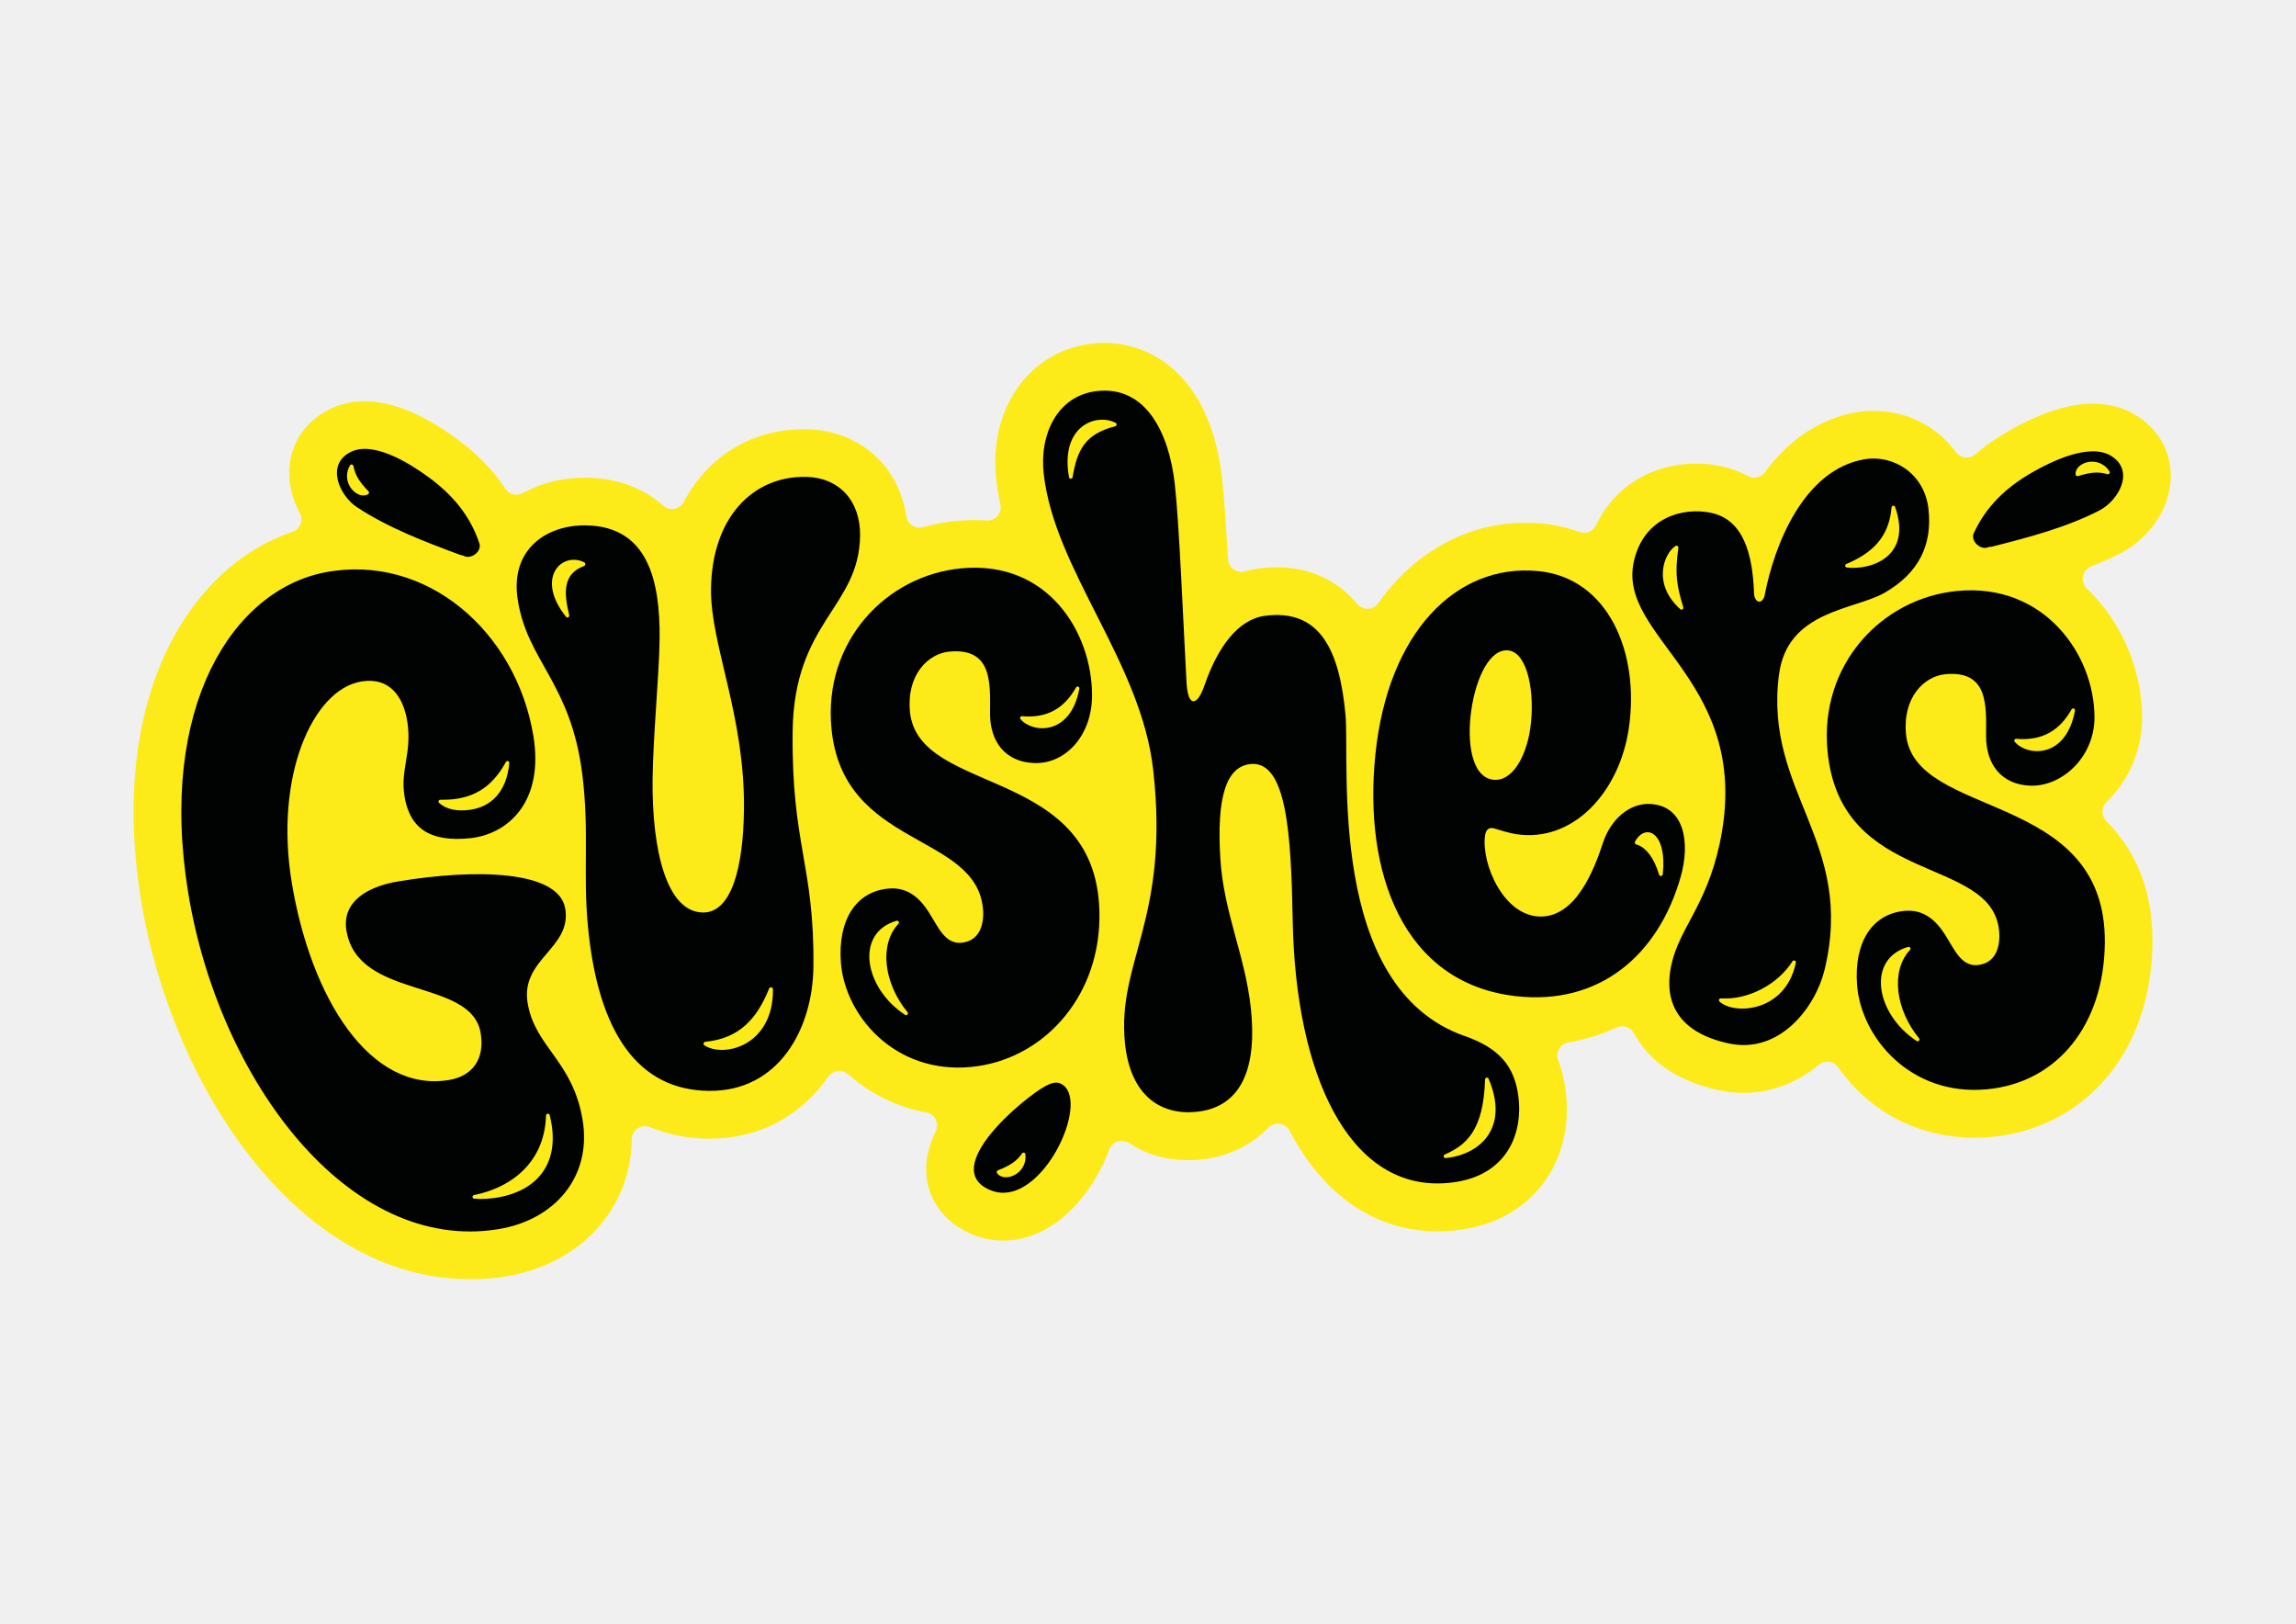
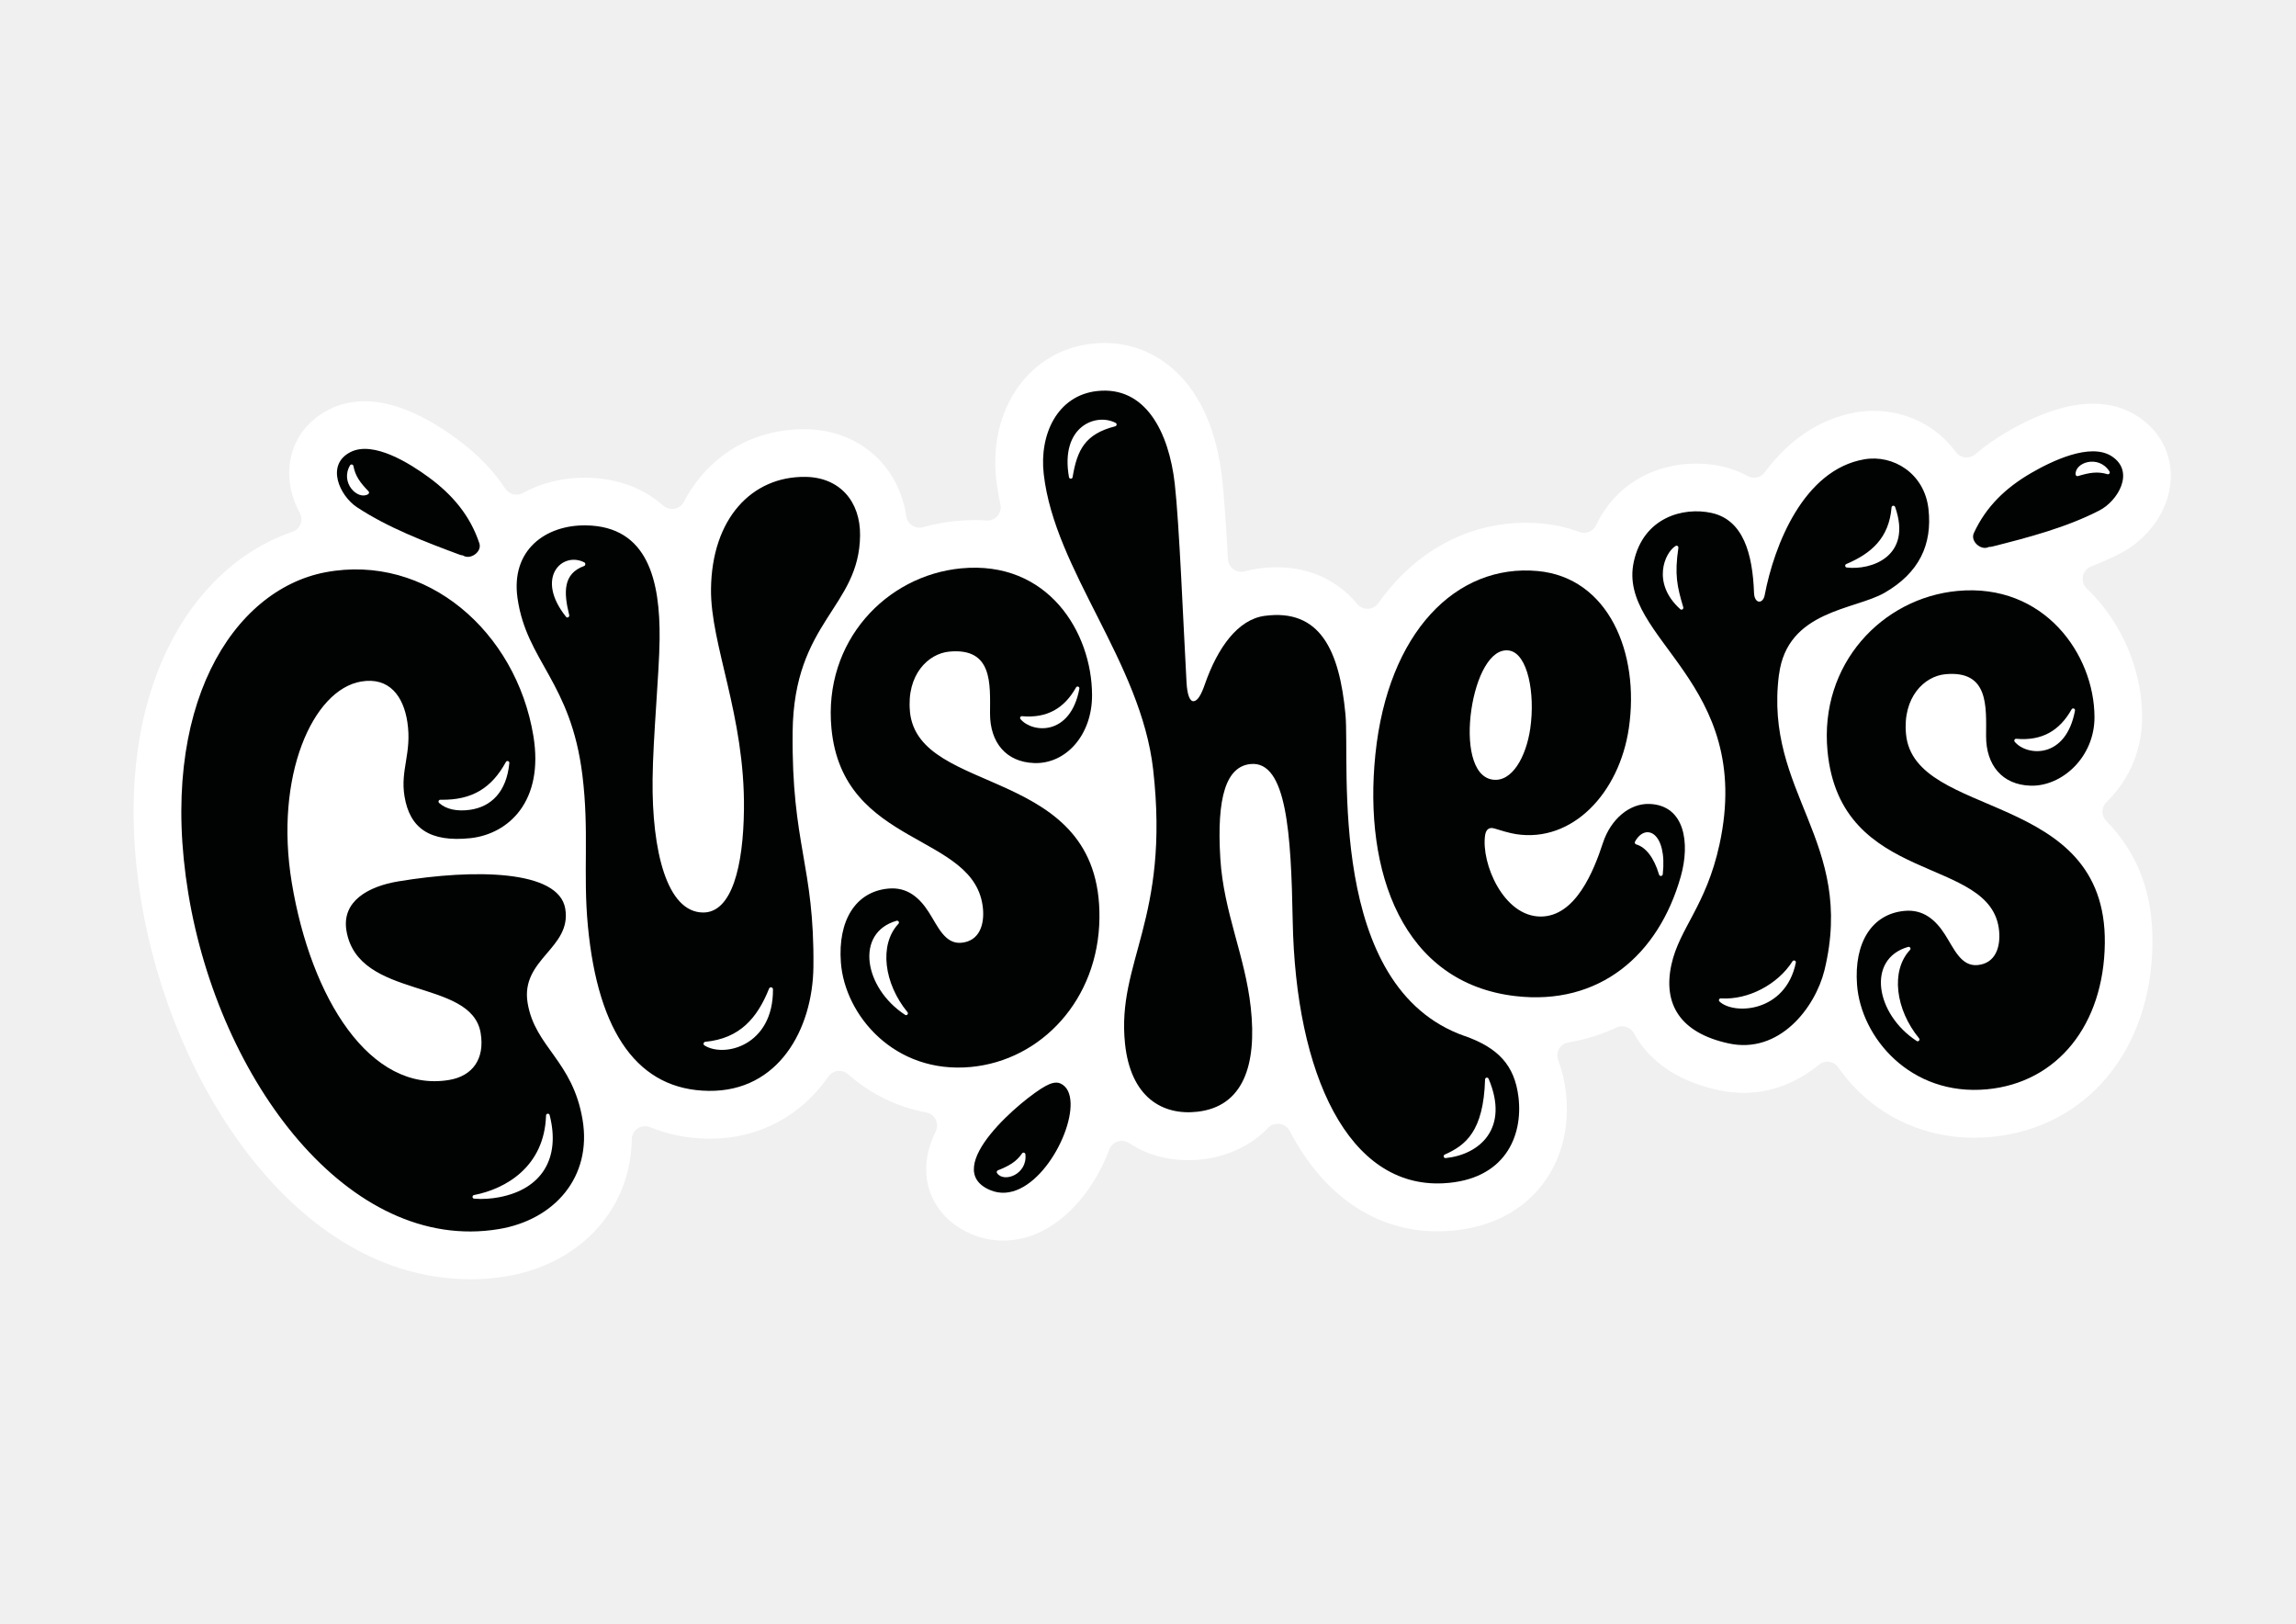
<svg xmlns="http://www.w3.org/2000/svg" version="1.0" id="katman_1" x="0px" y="0px" viewBox="0 0 841.89 595.28" style="enable-background:new 0 0 841.89 595.28;" xml:space="preserve">
  <style type="text/css">
- 	.st0{fill:#FDEB19;}
+ 	.st0{fill:#fff;}
	.st1{fill:#010202;}
</style>
  <path class="st0" d="M172.32,468.97c-63.51,0-109.51-71.43-120.55-138.63c-5.82-35.48-2.46-67.5,9.75-92.6  c10.24-21.06,26.47-36.25,45.72-42.77c1.34-0.46,2.41-1.48,2.92-2.79c0.54-1.36,0.44-2.89-0.26-4.18  c-2.8-5.16-4.11-10.73-3.81-16.11c0.53-9.39,5.8-17.3,14.46-21.71c4-2.04,8.45-3.07,13.22-3.07c9.91,0,21.25,4.63,33.71,13.77  c7.47,5.48,13.28,11.43,17.76,18.2c0.95,1.43,2.51,2.28,4.18,2.28c0.8,0,1.6-0.2,2.3-0.59c6.64-3.69,14.46-5.64,22.6-5.64h0.58  c11.12,0.13,20.9,3.66,28.26,10.22c0.9,0.8,2.06,1.24,3.27,1.25c1.79,0,3.44-0.98,4.28-2.57c8.98-16.95,25.05-26.67,44.11-26.67  h0.61c19.24,0.22,34.08,13.05,36.9,31.95c0.35,2.37,2.42,4.15,4.8,4.15c0.44,0,0.87-0.06,1.29-0.18c4.06-1.14,8.23-1.91,12.39-2.3  c2.19-0.2,4.37-0.31,6.5-0.31c1.44,0,2.93,0.05,4.39,0.16c0.05,0,0.31,0.01,0.36,0.01c1.48,0,2.87-0.67,3.81-1.83  c0.93-1.14,1.28-2.65,0.96-4.09c-0.68-3.12-1.2-6.2-1.53-9.15c-2.92-25.78,12.09-47.16,34.93-49.75c1.61-0.2,3.21-0.29,4.79-0.29  c18.11,0,38.95,13.04,43.1,49.65c0.66,5.88,1.36,15.57,2.14,29.64c0.14,2.59,2.29,4.62,4.9,4.62c0.46,0,0.92-0.06,1.37-0.19  c1.55-0.44,3.16-0.78,4.77-0.99c2.35-0.32,4.66-0.48,6.88-0.48c11.94,0,22.13,4.64,29.47,13.43c0.94,1.13,2.33,1.78,3.79,1.78  c1.57,0,3.04-0.76,3.94-2.04c1.37-1.95,2.81-3.82,4.29-5.56c13.04-15.44,30.7-23.94,49.72-23.94c2,0,4.02,0.1,6.03,0.28  c4.73,0.44,9.3,1.47,13.59,3.07c0.58,0.22,1.18,0.33,1.8,0.33c1.92,0,3.61-1.05,4.41-2.74c6.7-14.17,20.45-22.63,36.77-22.63  c3.13,0,6.25,0.33,9.25,0.99c3.46,0.76,6.69,1.95,9.59,3.57c0.71,0.39,1.51,0.61,2.33,0.61c1.57-0.01,3.05-0.76,3.98-2.03  c8.97-12.12,20.53-19.71,33.46-21.94c2.08-0.36,4.22-0.54,6.34-0.54c12.14,0,23.17,5.52,30.24,15.13c0.92,1.24,2.38,1.98,3.92,1.98  c1.16,0,2.27-0.42,3.15-1.16c3.51-3,7.49-5.8,11.84-8.32c11.75-6.8,22.29-10.26,31.31-10.26c6.2,0,11.75,1.57,16.5,4.68  c8.13,5.32,12.52,13.75,12.05,23.14c-0.63,12.42-9.55,22.45-18.11,26.87c-3.47,1.8-7.1,3.43-11.1,5.01  c-1.55,0.61-2.66,1.95-2.98,3.58c-0.33,1.66,0.22,3.37,1.45,4.53c1.42,1.35,2.79,2.79,4.06,4.26c10.26,11.8,16.16,27.41,16.2,42.83  c0.03,11.62-4.45,22.53-12.61,30.71l-0.44,0.43c-0.95,0.92-1.49,2.18-1.5,3.49c-0.01,1.29,0.48,2.51,1.38,3.43  c11.63,11.86,17.18,26.61,16.96,45.1c-0.46,39.04-24.18,67.47-59.03,70.76c-2.11,0.2-4.22,0.3-6.27,0.3  c-20.28,0-38.48-9.41-49.94-25.82c-0.91-1.29-2.39-2.06-3.96-2.06c-1.14,0-2.24,0.4-3.11,1.12c-8.17,6.74-17.72,10.31-27.61,10.31  c-3.06,0-6.16-0.34-9.21-1c-13.18-2.87-22.96-8.83-29.07-17.69c-0.7-1.02-1.35-2.07-1.93-3.15c-0.86-1.58-2.52-2.56-4.32-2.56  c-0.73,0-1.44,0.16-2.11,0.47c-5.56,2.59-11.48,4.42-17.62,5.44c-1.43,0.24-2.67,1.1-3.4,2.36c-0.73,1.28-0.85,2.82-0.32,4.19  c1.35,3.51,2.28,7.38,2.78,11.49c1.63,13.48-1.83,26.08-9.74,35.49c-5.56,6.61-16.02,14.7-34.24,15.65  c-1.03,0.05-2.06,0.08-3.07,0.08c-22.54,0-41.78-13.06-54.17-36.78c-0.87-1.66-2.53-2.68-4.37-2.68c-1.36,0-2.63,0.54-3.58,1.54  c-8.52,8.91-19.59,11.03-23.94,11.52c-1.75,0.2-3.52,0.3-5.26,0.3c-8.13,0-15.44-2.1-21.72-6.24c-0.81-0.54-1.76-0.82-2.73-0.82  c-2.06,0-3.85,1.24-4.56,3.16c-2.99,8.04-7.68,15.62-13.23,21.34c-7.63,7.89-16.52,12.05-25.69,12.05c-3.98,0-7.89-0.8-11.6-2.36  c-9.94-4.2-16.15-12.65-16.6-22.59c-0.22-4.96,0.91-9.87,3.45-15.04c0.69-1.38,0.69-3.01,0-4.39c-0.67-1.36-1.95-2.32-3.44-2.59  c-10.68-1.99-20.59-6.84-28.68-14.02c-0.89-0.79-2.04-1.23-3.23-1.23c-1.59,0-3.08,0.77-3.98,2.07  c-10.27,14.7-25.67,22.79-43.35,22.79h-0.67c-7.58-0.09-14.75-1.5-21.3-4.2c-0.61-0.25-1.25-0.38-1.89-0.38  c-2.7,0-4.86,2.12-4.9,4.84c-0.16,11.25-3.85,21.73-10.68,30.32c-8.28,10.42-20.8,17.47-35.24,19.87c-4.44,0.74-8.95,1.1-13.4,1.1  L172.32,468.97z" />
  <path class="st1" d="M729.29,200.51c0.37,0.01,0.76-0.01,1.18-0.12c13.11-3.3,27.27-7.01,39.35-13.26  c6.8-3.51,13.12-14.22,4.53-19.84c-7.94-5.19-22.29,1.91-29.48,6.07c-9.36,5.42-16.62,12.3-21.11,22.09  C722.37,198.48,726.47,202.02,729.29,200.51L729.29,200.51z M761.08,173.96c-0.37-4.41,8.42-7.39,12.41-1.13  c0.34,0.53-0.15,1.2-0.75,1.01c-3.57-1.07-6.59-0.59-10.79,0.7C761.55,174.67,761.12,174.39,761.08,173.96L761.08,173.96z   M193.47,367.73c-2.68-16.19,16.21-20,13.8-34.58c-2.36-14.25-33.25-14.66-61.23-10.02c-10.96,1.82-20.8,7.24-19.01,18.05  c4.24,25.61,45.85,17.21,49.22,37.56c1.57,9.47-2.96,15.77-11.61,17.2c-28.95,4.79-50.62-29.92-57.65-72.32  c-6.46-39.01,7.65-70.82,25.49-73.77c10.24-1.7,15.46,5.35,16.9,14.93c1.7,11.34-2.68,17.42-1.05,27.21  c1.91,11.55,9.15,16.88,24.21,15.29c14.01-1.57,27-13.56,23.03-37.54c-6.32-38.16-39.18-66.97-76.32-59.92  c-33.78,6.5-61.47,49.09-50.21,117.68c11.26,68.56,58.85,132.21,113.82,123.11c20.61-3.41,34.21-19.24,30.77-40  C210.03,388.82,196.17,383.96,193.47,367.73L193.47,367.73z M161.48,293.2c11.73,0.25,18.87-4.43,24.02-13.84  c0.35-0.65,1.33-0.35,1.26,0.39c-1.02,10.71-6.78,16.03-14.37,17.13c-4.75,0.69-8.83-0.17-11.39-2.52  C160.56,293.94,160.87,293.18,161.48,293.2L161.48,293.2z M183.06,438.92c-2.7,0.52-6.14,0.8-9.19,0.53  c-0.78-0.07-0.82-1.18-0.05-1.33c11.69-2.25,25.82-10.45,26.4-29.17c0.03-0.78,1.13-0.89,1.32-0.14  C205.59,424.61,198.7,435.94,183.06,438.92L183.06,438.92z M290.64,268.27c0.45-40.53,24.44-45.44,24.73-71.97  c0.14-12.5-7.5-21.34-20.1-21.47c-19.57-0.22-34.28,15.27-34.56,41.14c-0.22,20.48,12.46,46.28,12.08,80.78  c-0.23,20.91-4.44,37.9-15.04,37.79C244.54,334.39,239,312,239.29,285.6c0.17-15.53,2.44-38.78,2.57-51.29  c0.23-21.13-4.11-41.45-27.13-41.7c-14.61-0.16-27.49,8.97-24.97,26.68c3.3,23.13,19.54,30.61,23.78,64.8  c2.58,20.82,0.18,35.86,2.02,55.34c3.73,39.55,18.61,60.22,44.37,60.5c25.58,0.28,38.08-22.65,38.33-45.5  C298.67,317.12,290.19,309.88,290.64,268.27L290.64,268.27z M214.17,207.51c-7.72,2.8-7.53,9.61-5.46,17.96  c0.18,0.74-0.69,1.25-1.15,0.67c-11.49-14.34-1.42-24.08,6.68-19.97C214.78,206.44,214.74,207.3,214.17,207.51L214.17,207.51z   M258.3,383.26c-0.58-0.37-0.35-1.25,0.34-1.32c12.61-1.23,19.02-8.65,23.37-19.52c0.3-0.74,1.41-0.53,1.42,0.27  C283.59,383.35,265.58,387.88,258.3,383.26z M652.33,247.28c3.04-23.56,27.74-23.62,38.74-29.98c12.62-7.29,17.53-17.64,16.05-30.73  c-1.48-13.09-12.99-20-23.52-18.18c-22.26,3.84-33.06,31.5-36.53,49.8c-0.63,3.31-3.76,3.29-3.91-0.85  c-0.52-14.23-3.88-26.75-15.62-29.3c-10.28-2.24-24.91,1.57-28.47,17.92c-6.17,28.34,44.46,43.8,31.42,103.66  c-4.9,22.49-14.73,30.74-17.62,44.03c-3.13,14.36,3.07,24.99,20.98,28.88c18.56,4.05,31.71-13.04,35.13-26.79  c11.52-47.36-22.28-65.05-16.67-108.46L652.33,247.28z M677.01,206.78c9.15-3.89,15.65-9.51,16.58-20.76  c0.06-0.72,1.07-0.84,1.31-0.15c6.39,18.23-8.89,23.25-17.73,22.19C676.49,207.98,676.37,207.04,677.01,206.78L677.01,206.78z   M616.12,223.34c-10.6-9.53-5.74-20.73-1.72-23.18c0.49-0.3,1.1,0.1,1.02,0.67c-1.44,9.9-0.48,14.1,1.8,21.82  C617.4,223.3,616.62,223.79,616.12,223.34L616.12,223.34z M657.26,352.44c0.41-0.64,1.38-0.25,1.23,0.5  c-3.78,18.33-22.79,19.2-28,14.22c-0.45-0.43-0.09-1.18,0.52-1.14C641.03,366.68,651.92,360.86,657.26,352.44L657.26,352.44z" />
  <path class="st1" d="M333.66,260.83c-1.27-13.49,6.7-21.21,14.41-21.94c16.02-1.51,14.99,11.82,14.95,22.64  c-0.03,10.68,5.9,17.88,16.24,18.22c11.5,0.39,21.21-10.18,21.17-24.92c-0.05-22.96-16.13-49.46-47.93-46.47  c-27.56,2.59-50.63,26.79-47.63,58.64c4.15,44.03,52.92,38.09,55.56,66.11c0.54,5.78-1.23,11.9-7.91,12.52  c-6.07,0.57-8.64-6.05-11.98-11.25c-3.34-5.2-7.82-9.28-14.83-8.61c-11.94,1.12-18.52,11.64-17.38,27.06  c1.42,19.28,19.57,40.99,47.68,38.34c25.79-2.43,46.78-24.67,47.13-54.6c0.67-56.5-66.53-44.18-69.5-75.76L333.66,260.83z   M374.75,262.57c9.25,0.82,15.54-2.95,19.8-10.53c0.36-0.65,1.36-0.31,1.23,0.42c-3.23,17.45-17.22,16.35-21.57,11.19  C373.83,263.2,374.17,262.51,374.75,262.57L374.75,262.57z M331.88,372.06c-15.06-9.83-18.52-30.08-3.13-34.49  c0.65-0.18,1.16,0.6,0.69,1.1c-7.24,7.72-5.26,21.98,3.31,32.4C333.24,371.66,332.52,372.47,331.88,372.06L331.88,372.06z   M698.89,269.12c-1.27-13.49,6.7-21.21,14.41-21.94c16.02-1.51,14.99,11.82,14.95,22.64c-0.03,10.68,5.9,17.88,16.24,18.22  c11.5,0.39,23.55-10.4,23.51-25.14c-0.05-22.96-18.48-49.24-50.27-46.25c-27.56,2.59-50.63,26.79-47.63,58.64  c4.71,49.94,60.28,37.98,62.93,66c0.54,5.78-1.23,11.9-7.91,12.52c-6.07,0.57-8.64-6.05-11.98-11.25c-3.34-5.2-7.82-9.28-14.83-8.61  c-11.94,1.12-18.52,11.64-17.38,27.06c1.42,19.28,19.57,40.99,47.68,38.34c25.79-2.43,42.83-23.62,43.18-53.55  C772.46,289.31,701.86,300.7,698.89,269.12L698.89,269.12z M739.33,270.85c9.47,0.84,15.91-3.02,20.27-10.78  c0.37-0.66,1.39-0.31,1.25,0.44c-3.31,17.88-17.63,16.75-22.09,11.45C738.38,271.49,738.73,270.79,739.33,270.85L739.33,270.85z   M702.8,381.64c-15.06-9.83-18.52-30.08-3.13-34.49c0.65-0.18,1.16,0.6,0.69,1.1c-7.24,7.72-5.26,21.98,3.31,32.4  C704.16,381.24,703.44,382.06,702.8,381.64L702.8,381.64z M363.05,436.3c14.76,6.24,29.94-18.7,29.51-31.92  c-0.11-3.41-1.26-6.05-3.72-7.16c-1.74-0.79-3.77,0.03-5.43,0.92C375.39,402.43,344.2,428.33,363.05,436.3z M375.99,423.19  c0.79,7.38-7.93,10.56-10.4,6.88c-0.21-0.31-0.12-0.73,0.19-0.94c0.04-0.03,0.08-0.05,0.13-0.07c4.09-1.62,6.74-3.13,8.86-6.2  C375.12,422.34,375.93,422.56,375.99,423.19L375.99,423.19z M175.77,199.18c-3.41-10.21-9.89-17.84-18.61-24.23  c-6.7-4.91-20.2-13.52-28.65-9.21c-9.15,4.66-4.02,15.98,2.37,20.21c11.34,7.5,25.01,12.72,37.69,17.42  c0.4,0.15,0.79,0.22,1.16,0.25C172.37,205.43,176.83,202.34,175.77,199.18z M135,181.17c-3.75,2.34-10.41-4.13-6.66-10.54  c0.32-0.54,1.13-0.41,1.25,0.2c0.67,3.66,2.47,6.13,5.54,9.29C135.42,180.42,135.37,180.93,135,181.17L135,181.17z" />
  <path class="st1" d="M536.98,379.8c-50.73-17.91-41.92-99.67-43.63-117.9c-2.19-23.32-9.21-38.89-29.67-36.11  c-9.69,1.32-17.16,11.45-21.94,25.23c-1.22,3.51-2.53,5.89-4,6.05c-1.47,0.16-2.41-2.33-2.67-6.94  c-1.16-20.94-2.64-58.05-4.31-72.78c-2.14-18.85-10.71-35.99-28.53-33.98c-14.49,1.64-21.18,15.82-19.52,30.4  c4.01,35.41,35.66,68.89,40.13,108.39c6.22,54.96-13.42,70.4-10.33,100.38c2.04,19.76,13.73,26.49,26.54,25.04  c16.74-1.9,21.91-16.98,19.58-38.19c-2.11-19.2-9.92-34.78-11.16-54.6c-1.42-22.72,2.22-33.8,11.08-34.68  c13.27-1.31,14.87,25.67,15.45,57.3c1.04,56.75,20.54,98.2,55.26,96.4c22.52-1.17,29.26-17.23,27.53-31.58  c-1.43-11.86-7.59-18.14-19.81-22.46L536.98,379.8z M408.92,156.29c-10.97,2.79-13.95,8.55-15.62,18.65c-0.12,0.74-1.2,0.74-1.33,0  c-3.33-18.79,10.05-23.65,17.12-19.89C409.64,155.33,409.51,156.14,408.92,156.29L408.92,156.29z M530.11,424.57  c-0.76,0.08-1.05-0.97-0.35-1.29c7.57-3.38,14.22-8.41,14.78-27.55c0.02-0.72,1.01-0.91,1.29-0.25  C553.54,413.62,542.62,423.28,530.11,424.57L530.11,424.57z" />
  <path class="st1" d="M604.87,294.74c-7.26-0.29-14.23,5.48-17.13,14.33c-3.32,10.15-9.97,26.95-22.81,26.95  c-13.63,0-21.89-19.54-20.38-29.81c0.27-1.79,1.22-3.19,3.54-2.44c1.95,0.62,5.42,1.67,7.82,2.04c20.7,3.2,37.87-15.11,41.35-38.87  c4.06-27.66-7.55-55.2-33.42-57.59c-29.85-2.76-54.91,22.38-59.52,67.23c-4.44,43.2,10.02,83.78,51.31,88.6  c30.71,3.58,52.46-14.88,60.66-43.8C619.79,309.06,617.79,295.24,604.87,294.74L604.87,294.74z M539.52,260.16  c1.72-11.71,6.84-22.74,13.84-21.66c6.85,1.06,9.62,15.8,7.74,28.66c-1.51,10.25-6.66,19.77-13.88,18.65  C539.72,284.66,537.73,272.37,539.52,260.16z M609.7,320.51c-0.09,0.78-1.15,0.87-1.37,0.13c-1.84-6.26-4.92-10.09-8.36-11.06  c-0.38-0.11-0.61-0.51-0.5-0.89c0.01-0.05,0.04-0.1,0.06-0.15C603.44,301.46,611.38,305.28,609.7,320.51L609.7,320.51z" />
</svg>
